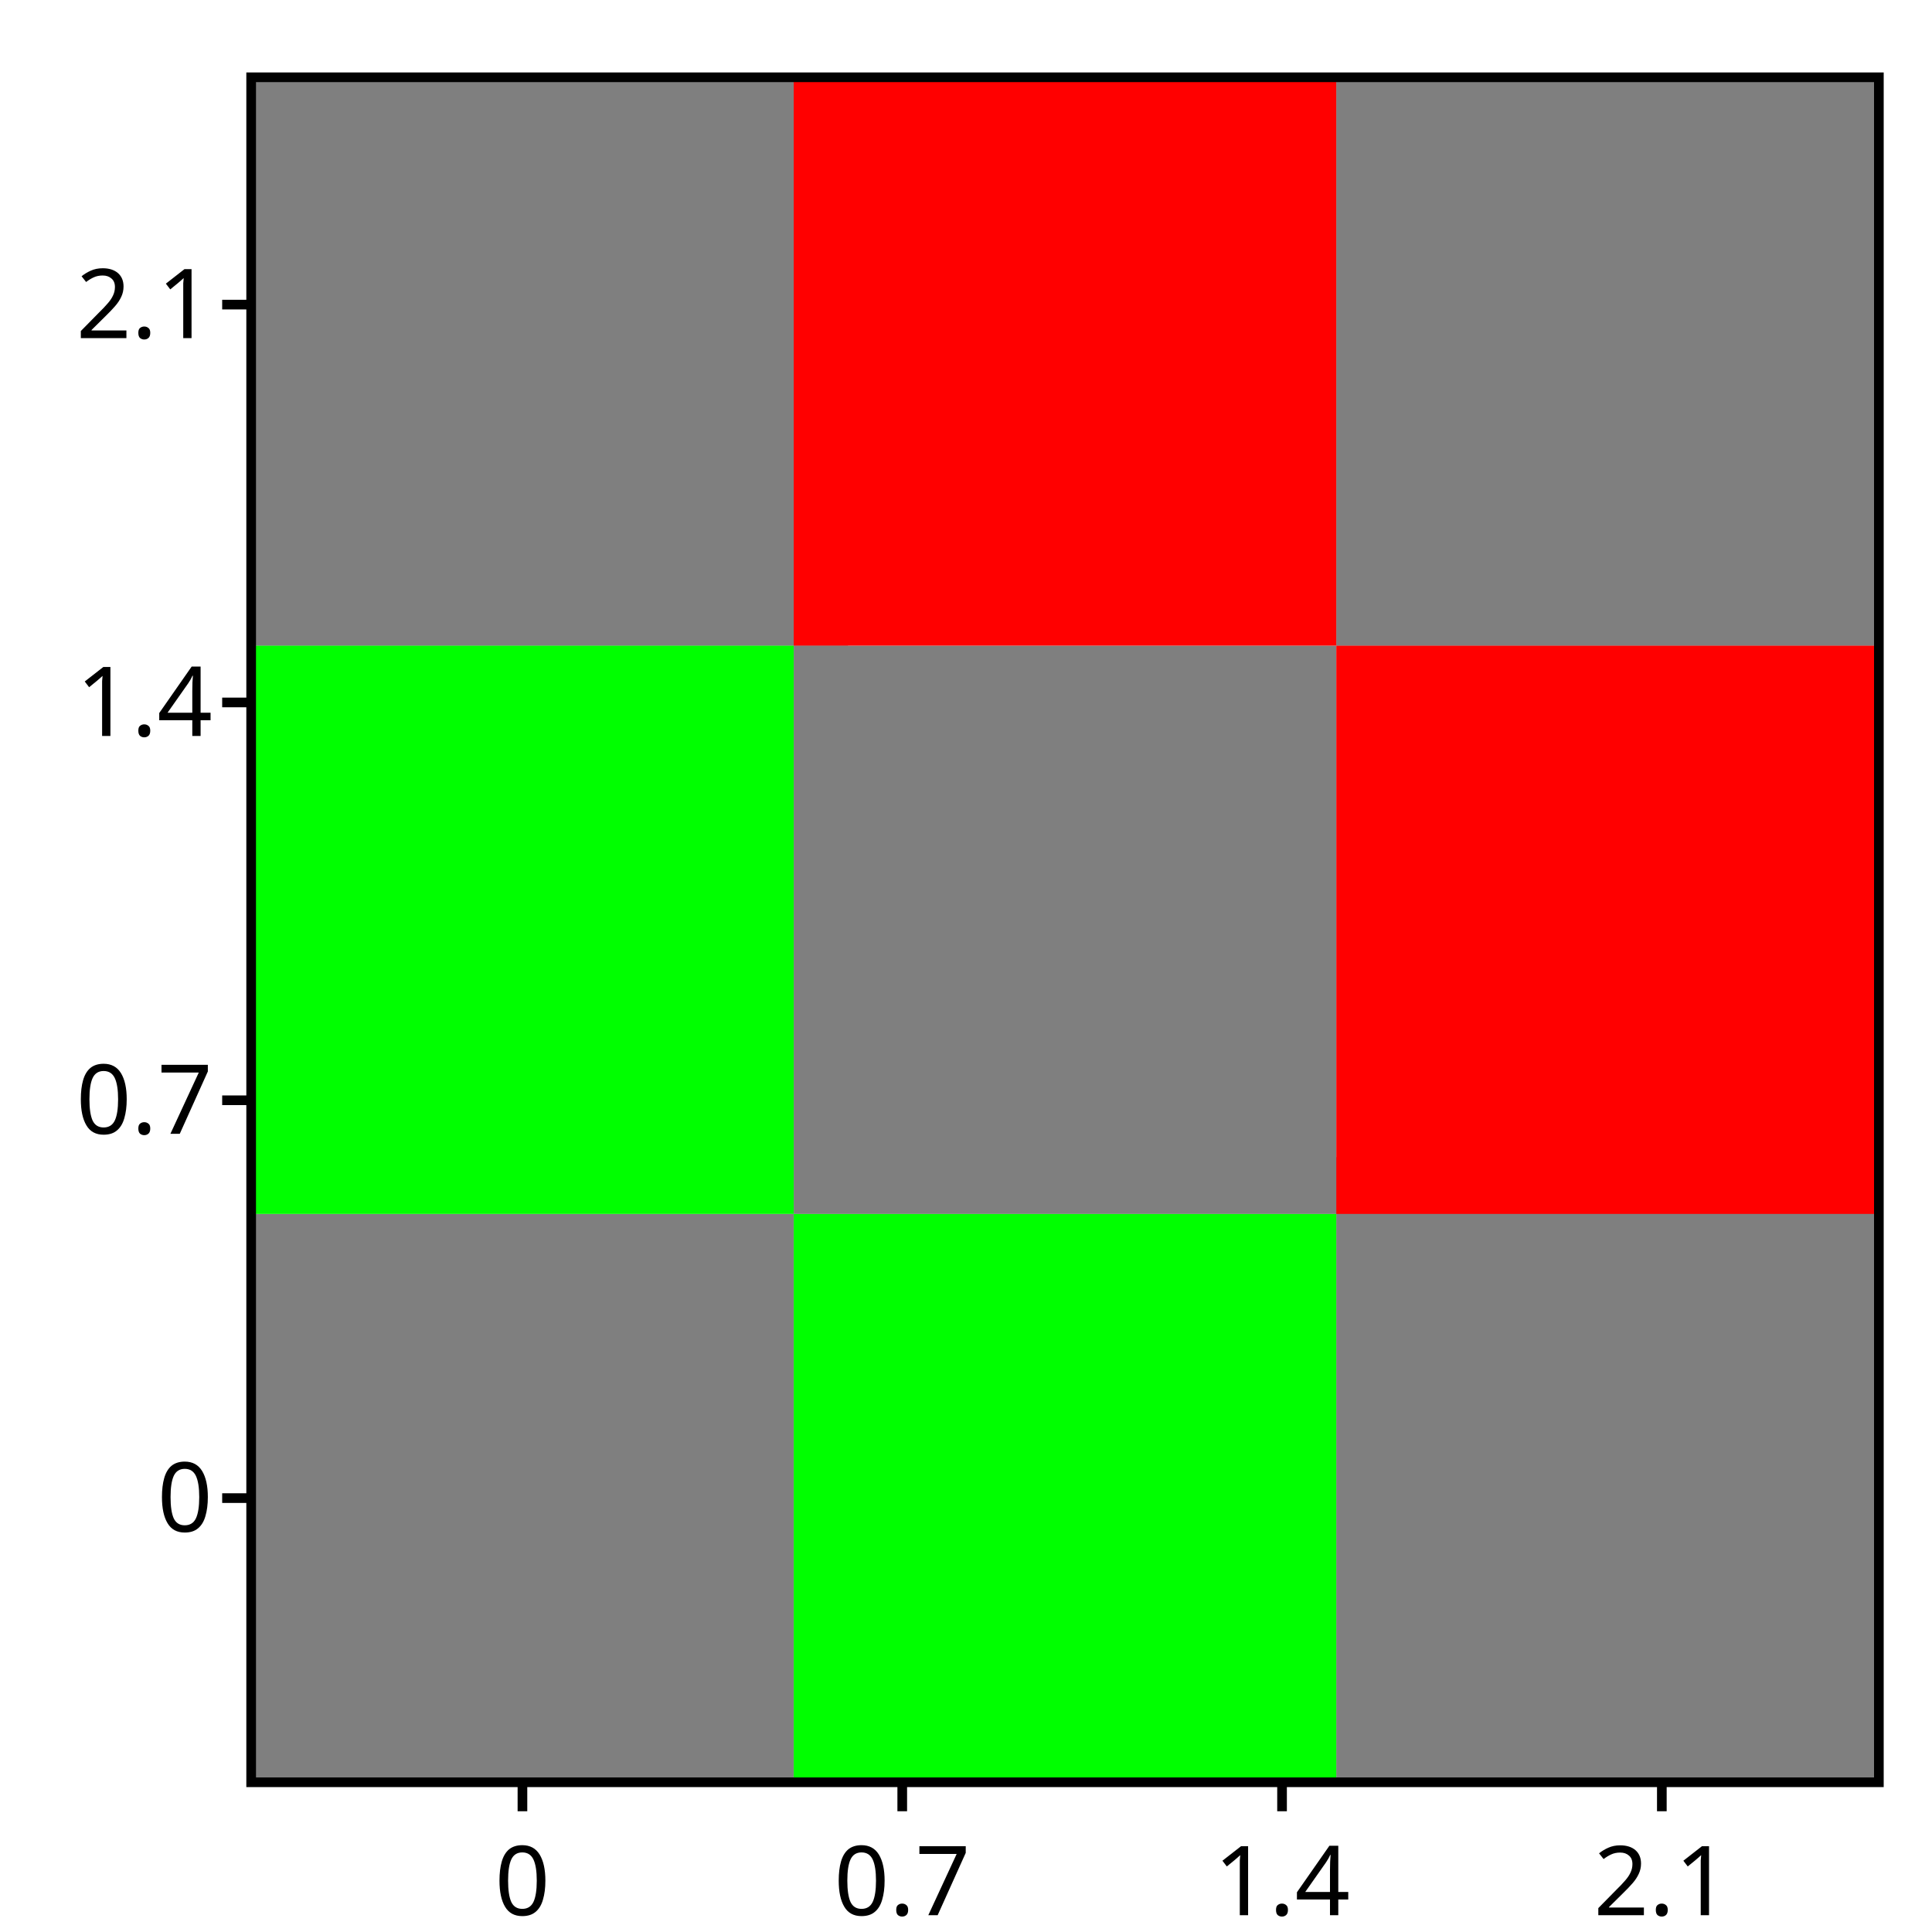
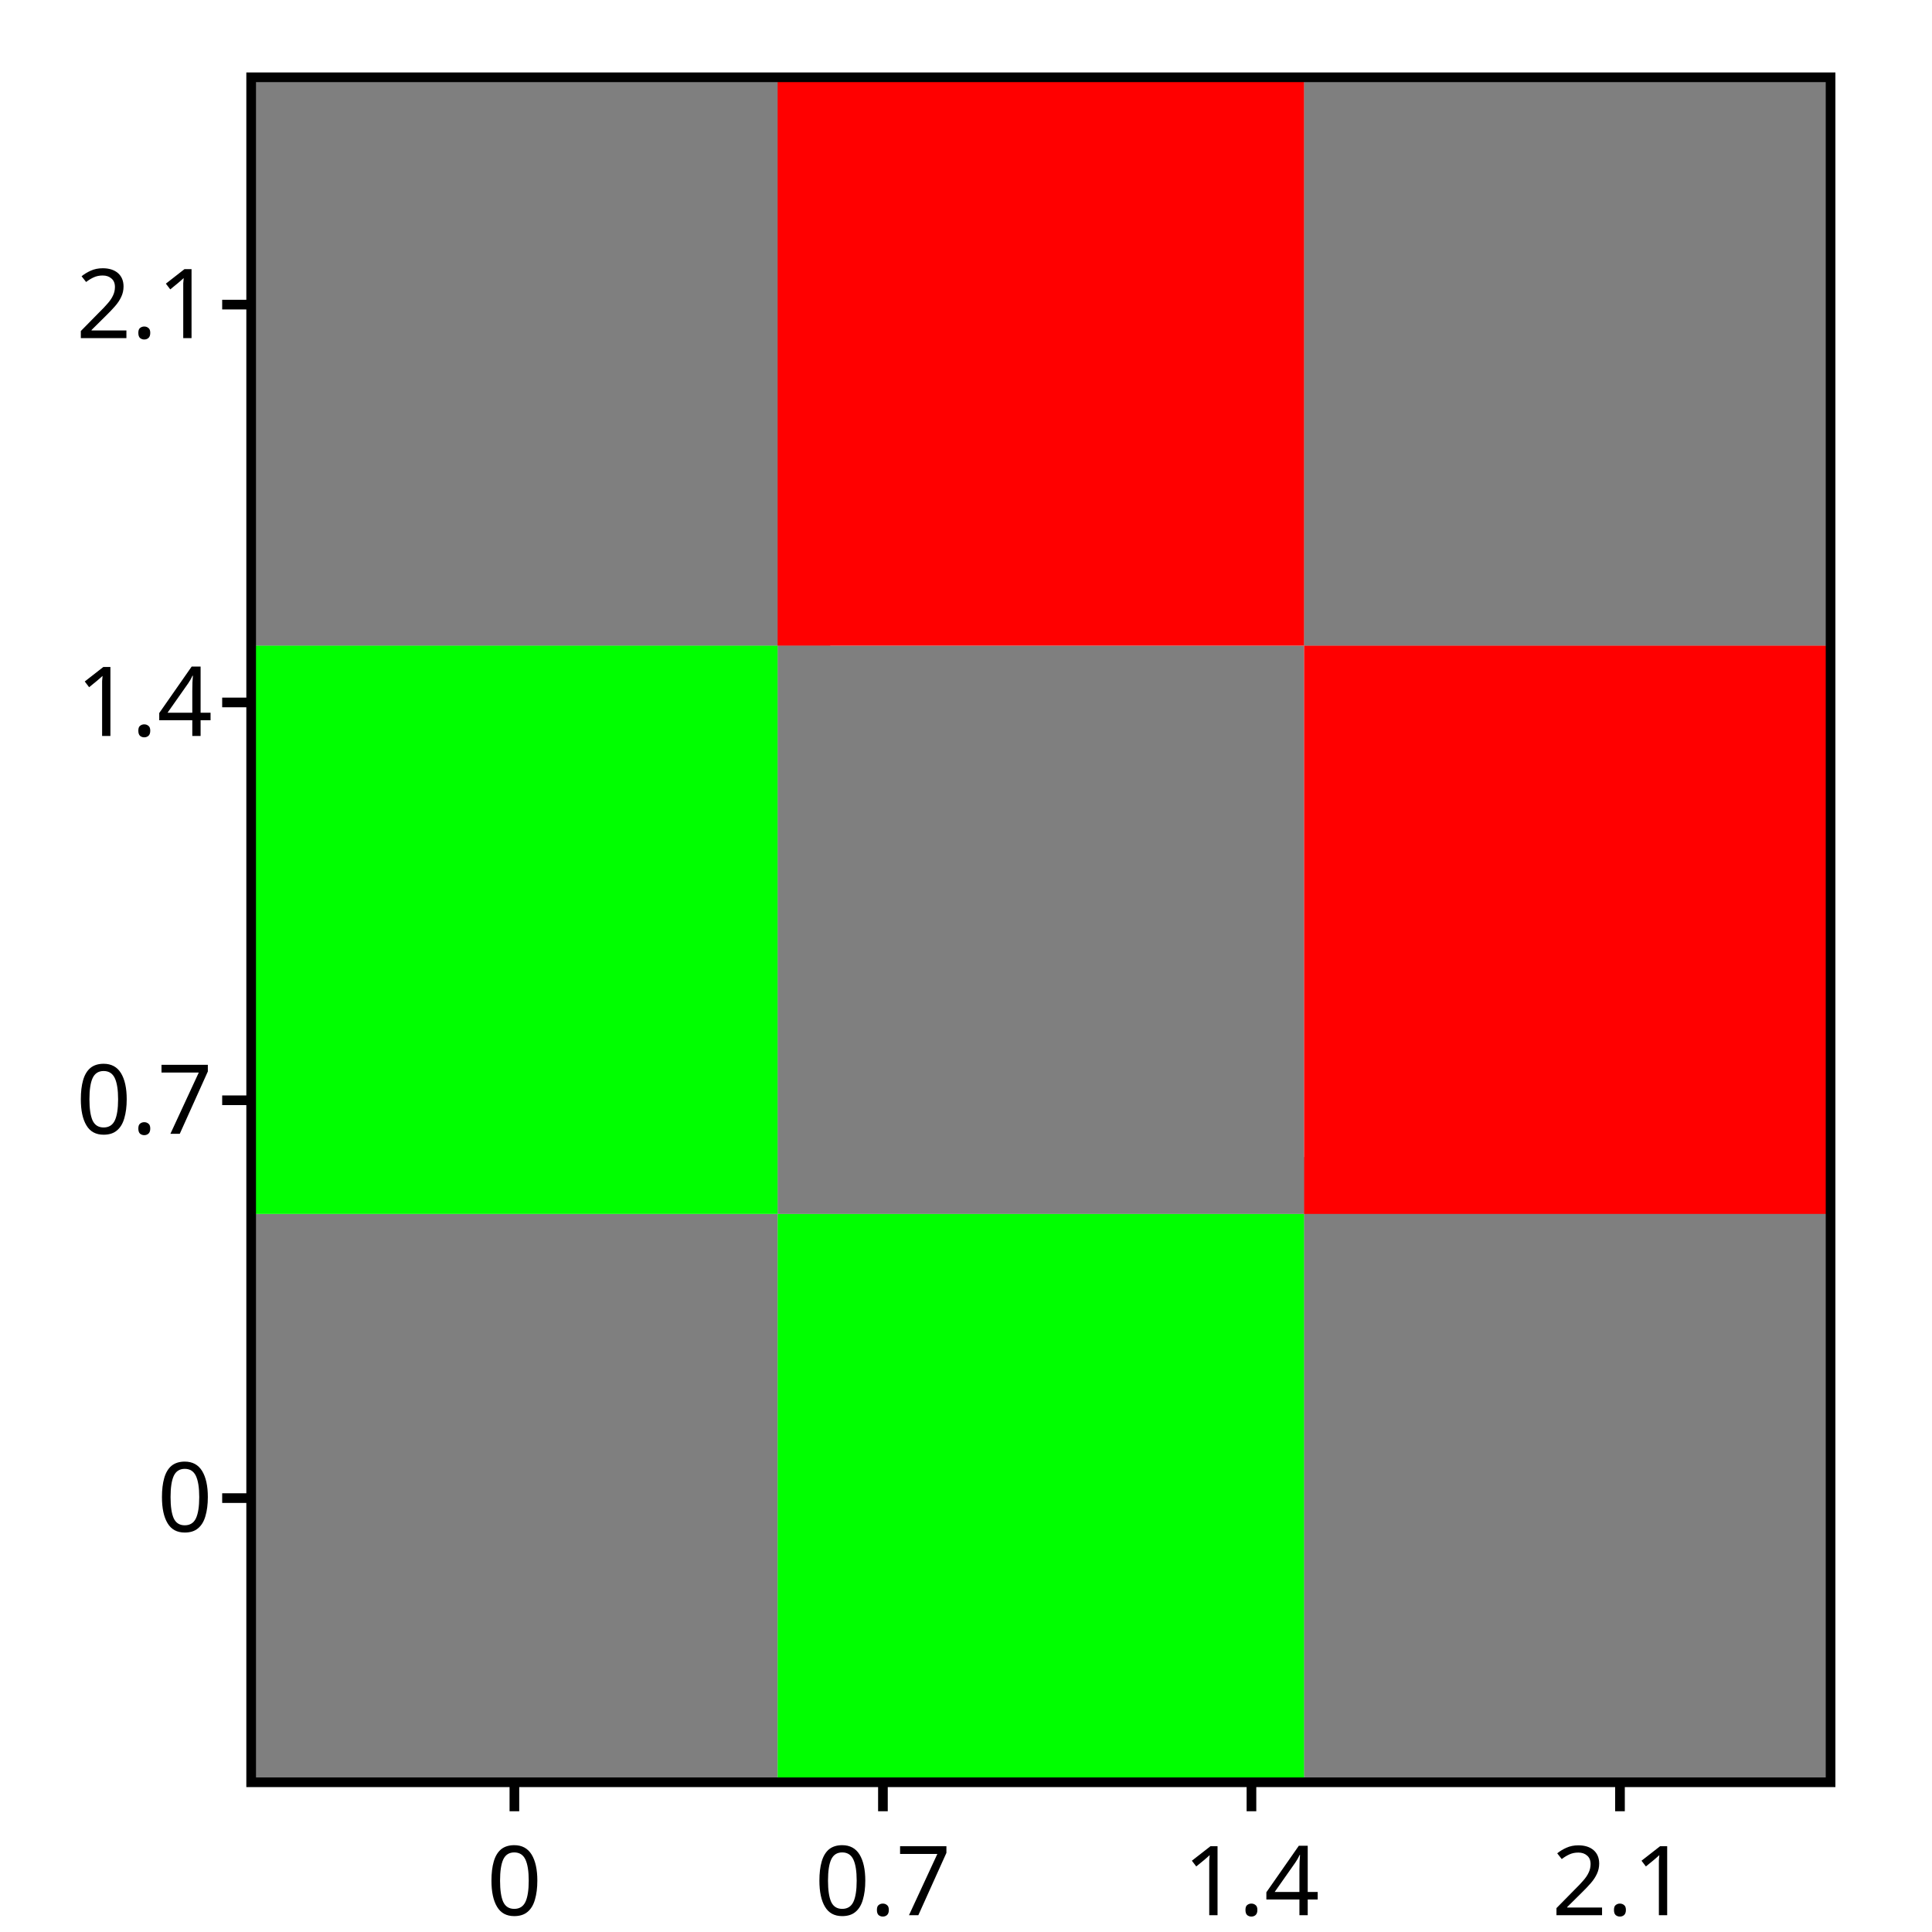
<svg xmlns="http://www.w3.org/2000/svg" viewBox="0 0 200 200" id="svg00003">
  <clipPath id="clipPath00003">
-     <rect x="26" y="8" width="168.5" height="176.5" id="rect00021" />
+     <rect x="26" y="8" width="163.5" height="176.5" id="rect00021" />
  </clipPath>
  <g id="g00005" clip-path="url(#clipPath00003)">
    <g id="g00006">
-       <rect stroke-width="0" fill="rgb(0, 0, 0)" fill-opacity="0.5" x="26" y="125.667" width="56.167" height="58.833" id="rect00022" />
-       <rect stroke-width="0" fill="rgb(0, 255, 0)" fill-opacity="1" x="26" y="66.833" width="56.167" height="58.833" id="rect00023" />
-       <rect stroke-width="0" fill="rgb(0, 0, 0)" fill-opacity="0.5" x="26" y="8" width="61.783" height="58.833" id="rect00024" />
-       <rect stroke-width="0" fill="rgb(0, 255, 0)" fill-opacity="1" x="82.167" y="125.667" width="56.167" height="58.833" id="rect00025" />
-       <rect stroke-width="0" fill="rgb(0, 0, 0)" fill-opacity="0.5" x="82.167" y="66.833" width="56.167" height="58.833" id="rect00026" />
-       <rect stroke-width="0" fill="rgb(255, 0, 0)" fill-opacity="1" x="82.167" y="8" width="56.167" height="58.833" id="rect00027" />
-       <rect stroke-width="0" fill="rgb(0, 0, 0)" fill-opacity="0.5" x="138.333" y="119.783" width="56.167" height="64.717" id="rect00028" />
-       <rect stroke-width="0" fill="rgb(255, 0, 0)" fill-opacity="1" x="138.333" y="66.833" width="56.167" height="58.833" id="rect00029" />
-       <rect stroke-width="0" fill="rgb(0, 0, 0)" fill-opacity="0.5" x="138.333" y="8" width="56.167" height="58.833" id="rect00030" />
+       <rect stroke-width="0" fill="rgb(0, 0, 0)" fill-opacity="0.5" x="26" y="125.667" width="54.5" height="58.833" id="rect00022" />
+       <rect stroke-width="0" fill="rgb(0, 255, 0)" fill-opacity="1" x="26" y="66.833" width="54.5" height="58.833" id="rect00023" />
+       <rect stroke-width="0" fill="rgb(0, 0, 0)" fill-opacity="0.5" x="26" y="8" width="59.95" height="58.833" id="rect00024" />
+       <rect stroke-width="0" fill="rgb(0, 255, 0)" fill-opacity="1" x="80.5" y="125.667" width="54.5" height="58.833" id="rect00025" />
+       <rect stroke-width="0" fill="rgb(0, 0, 0)" fill-opacity="0.5" x="80.5" y="66.833" width="54.5" height="58.833" id="rect00026" />
+       <rect stroke-width="0" fill="rgb(255, 0, 0)" fill-opacity="1" x="80.5" y="8" width="54.5" height="58.833" id="rect00027" />
+       <rect stroke-width="0" fill="rgb(0, 0, 0)" fill-opacity="0.5" x="135" y="119.783" width="54.5" height="64.717" id="rect00028" />
+       <rect stroke-width="0" fill="rgb(255, 0, 0)" fill-opacity="1" x="135" y="66.833" width="54.5" height="58.833" id="rect00029" />
+       <rect stroke-width="0" fill="rgb(0, 0, 0)" fill-opacity="0.5" x="135" y="8" width="54.5" height="58.833" id="rect00030" />
    </g>
  </g>
-   <rect stroke-width="1" stroke="black" fill="none" x="26" y="8" width="168.5" height="176.5" id="rect00021" />
-   <line x1="54.083" y1="184.5" x2="54.083" y2="187.5" stroke-width="1" stroke="black" id="line00017" />
-   <text x="54.083" y="190.5" font-size="10" font-family="sans-serif" text-anchor="middle" dominant-baseline="hanging" id="text00017">
+   <rect stroke-width="1" stroke="black" fill="none" x="26" y="8" width="163.5" height="176.5" id="rect00021" />
+   <line x1="53.25" y1="184.5" x2="53.25" y2="187.5" stroke-width="1" stroke="black" id="line00017" />
+   <text x="53.25" y="190.5" font-size="10" font-family="sans-serif" text-anchor="middle" dominant-baseline="hanging" id="text00017">
0   </text>
-   <line x1="93.4" y1="184.5" x2="93.4" y2="187.5" stroke-width="1" stroke="black" id="line00018" />
-   <text x="93.4" y="190.5" font-size="10" font-family="sans-serif" text-anchor="middle" dominant-baseline="hanging" id="text00018">
+   <line x1="91.4" y1="184.5" x2="91.4" y2="187.5" stroke-width="1" stroke="black" id="line00018" />
+   <text x="91.4" y="190.5" font-size="10" font-family="sans-serif" text-anchor="middle" dominant-baseline="hanging" id="text00018">
0.7   </text>
-   <line x1="132.717" y1="184.5" x2="132.717" y2="187.5" stroke-width="1" stroke="black" id="line00019" />
-   <text x="132.717" y="190.5" font-size="10" font-family="sans-serif" text-anchor="middle" dominant-baseline="hanging" id="text00019">
+   <line x1="129.55" y1="184.5" x2="129.55" y2="187.5" stroke-width="1" stroke="black" id="line00019" />
+   <text x="129.55" y="190.5" font-size="10" font-family="sans-serif" text-anchor="middle" dominant-baseline="hanging" id="text00019">
1.4   </text>
-   <line x1="172.033" y1="184.5" x2="172.033" y2="187.5" stroke-width="1" stroke="black" id="line00020" />
-   <text x="172.033" y="190.5" font-size="10" font-family="sans-serif" text-anchor="middle" dominant-baseline="hanging" id="text00020">
+   <line x1="167.7" y1="184.5" x2="167.7" y2="187.5" stroke-width="1" stroke="black" id="line00020" />
+   <text x="167.7" y="190.5" font-size="10" font-family="sans-serif" text-anchor="middle" dominant-baseline="hanging" id="text00020">
2.1   </text>
  <line x1="26" y1="155.083" x2="23" y2="155.083" stroke-width="1" stroke="black" id="line00021" />
  <text x="22" y="155.083" font-size="10" font-family="sans-serif" text-anchor="end" dominant-baseline="middle" id="text00021">
0   </text>
  <line x1="26" y1="113.9" x2="23" y2="113.9" stroke-width="1" stroke="black" id="line00022" />
  <text x="22" y="113.9" font-size="10" font-family="sans-serif" text-anchor="end" dominant-baseline="middle" id="text00022">
0.7   </text>
  <line x1="26" y1="72.717" x2="23" y2="72.717" stroke-width="1" stroke="black" id="line00023" />
  <text x="22" y="72.717" font-size="10" font-family="sans-serif" text-anchor="end" dominant-baseline="middle" id="text00023">
1.4   </text>
  <line x1="26" y1="31.533" x2="23" y2="31.533" stroke-width="1" stroke="black" id="line00024" />
  <text x="22" y="31.533" font-size="10" font-family="sans-serif" text-anchor="end" dominant-baseline="middle" id="text00024">
2.1   </text>
</svg>
